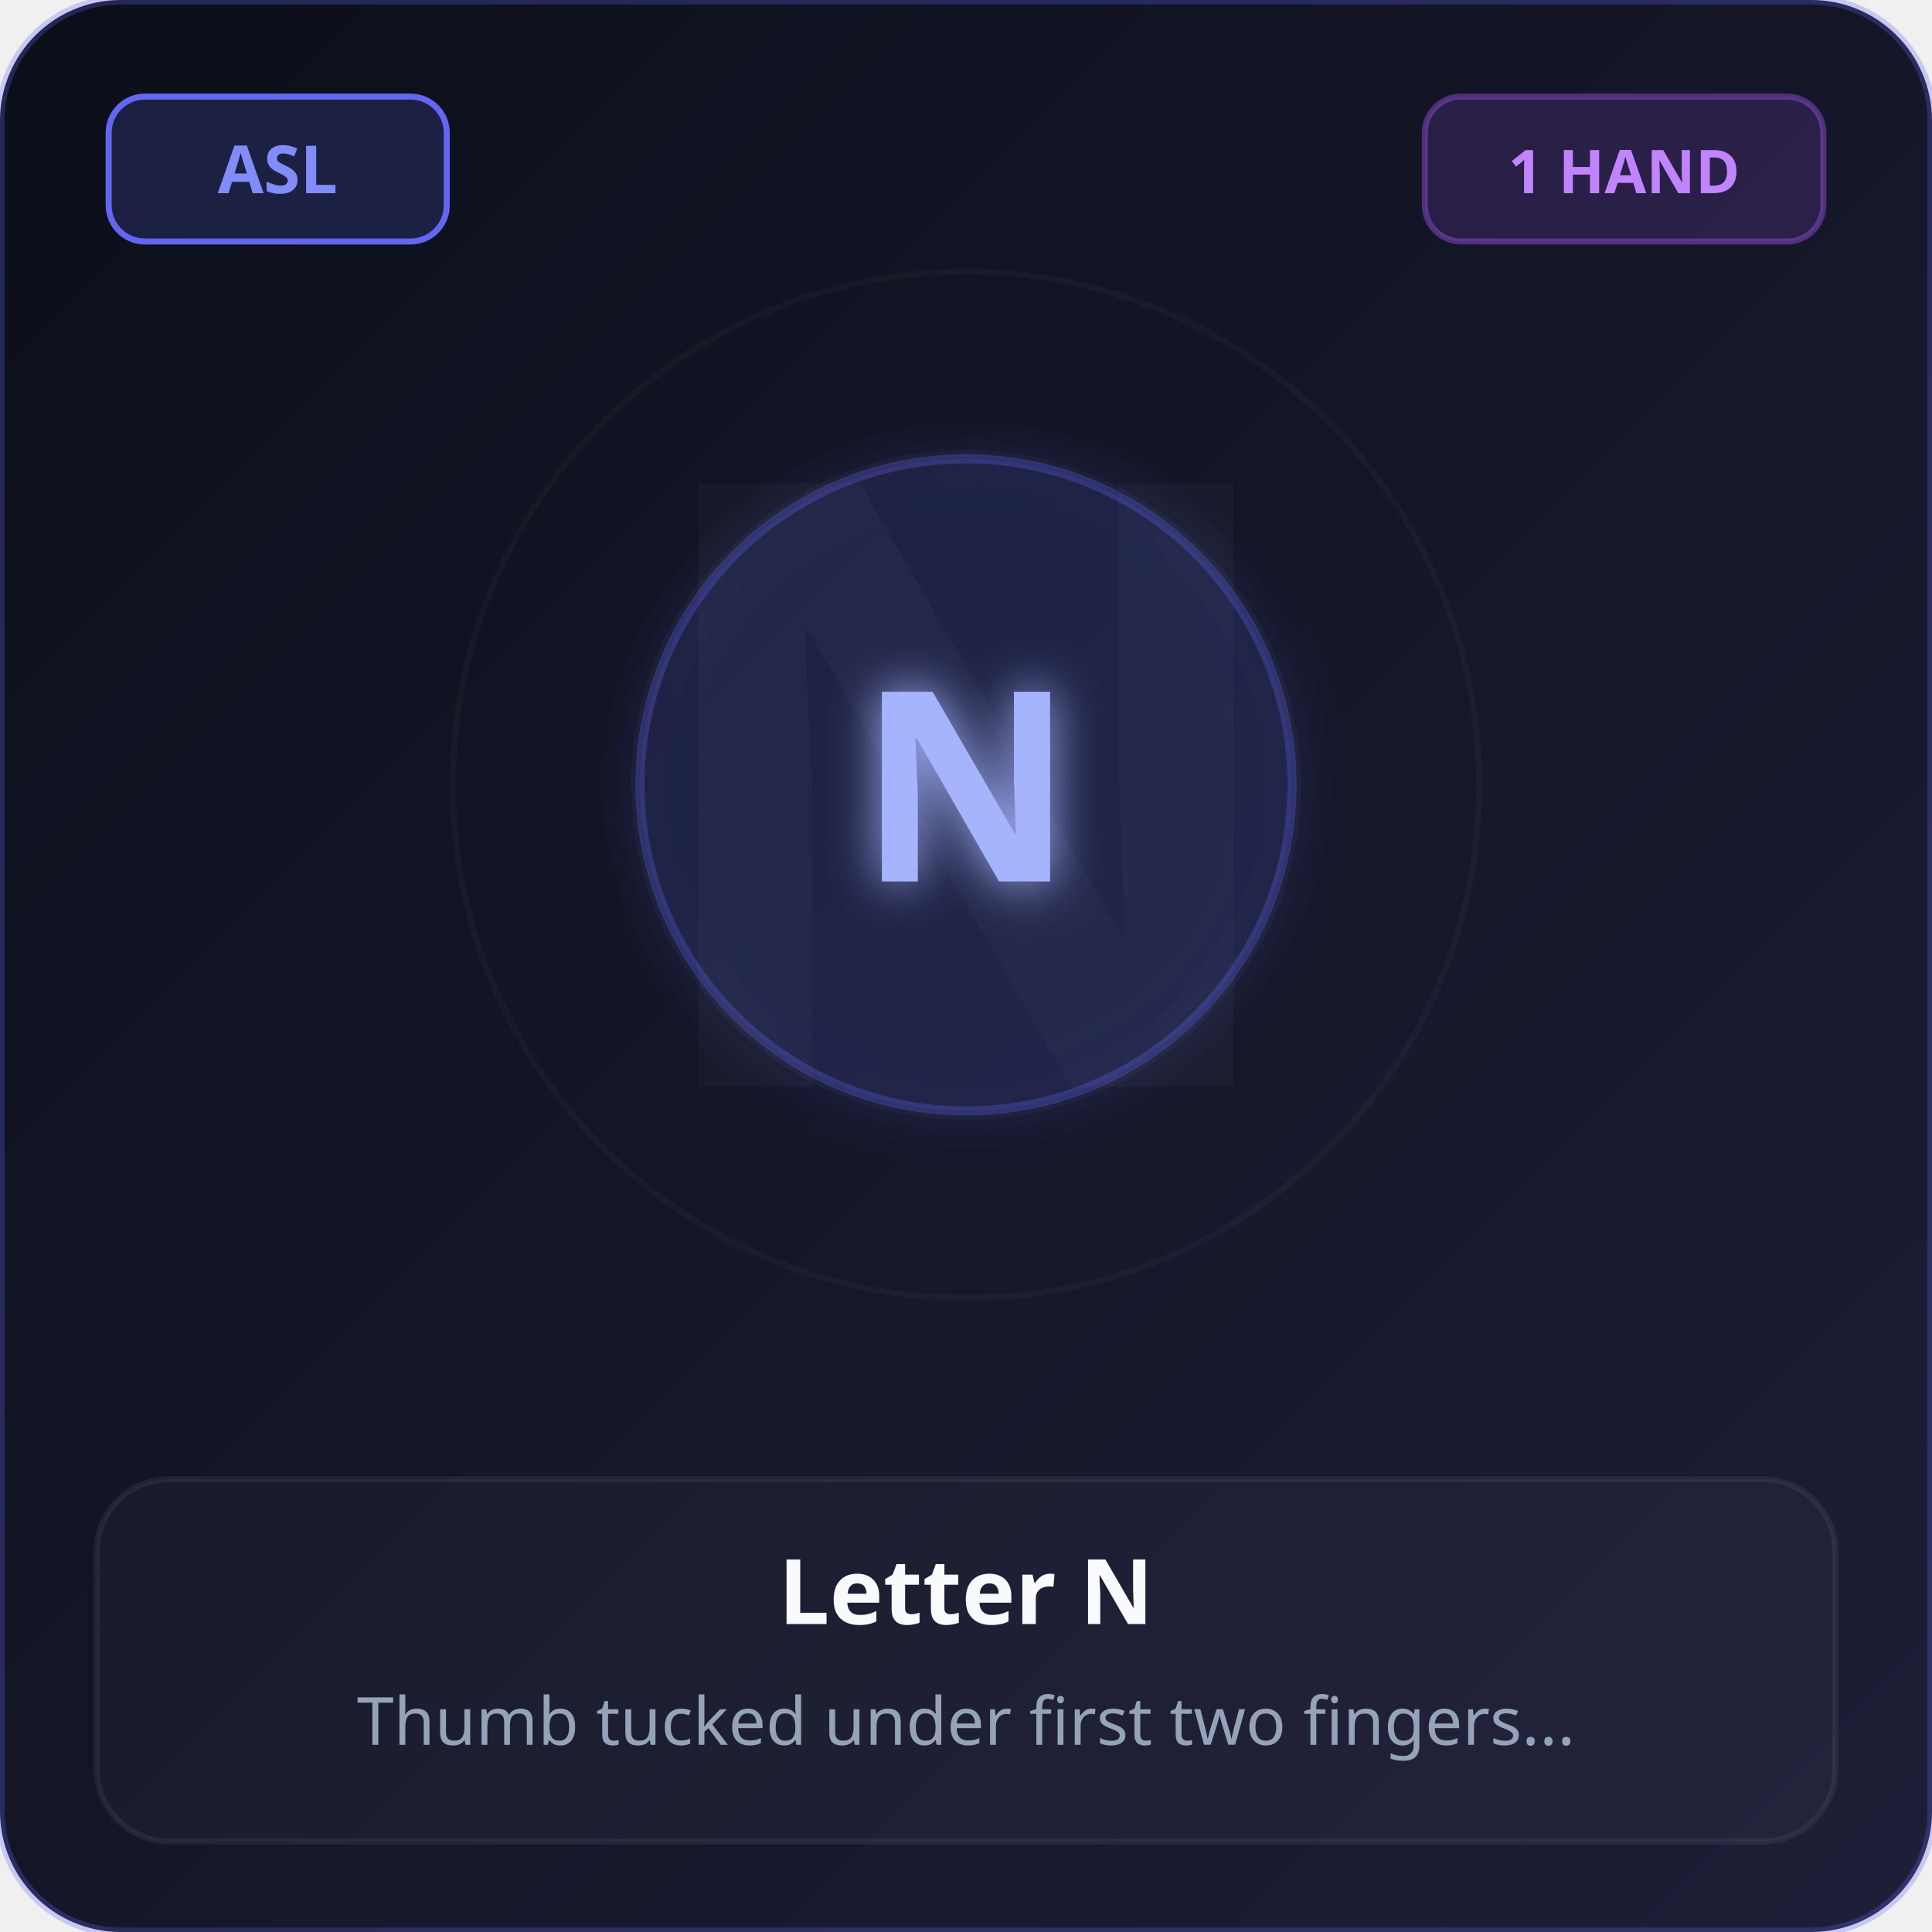
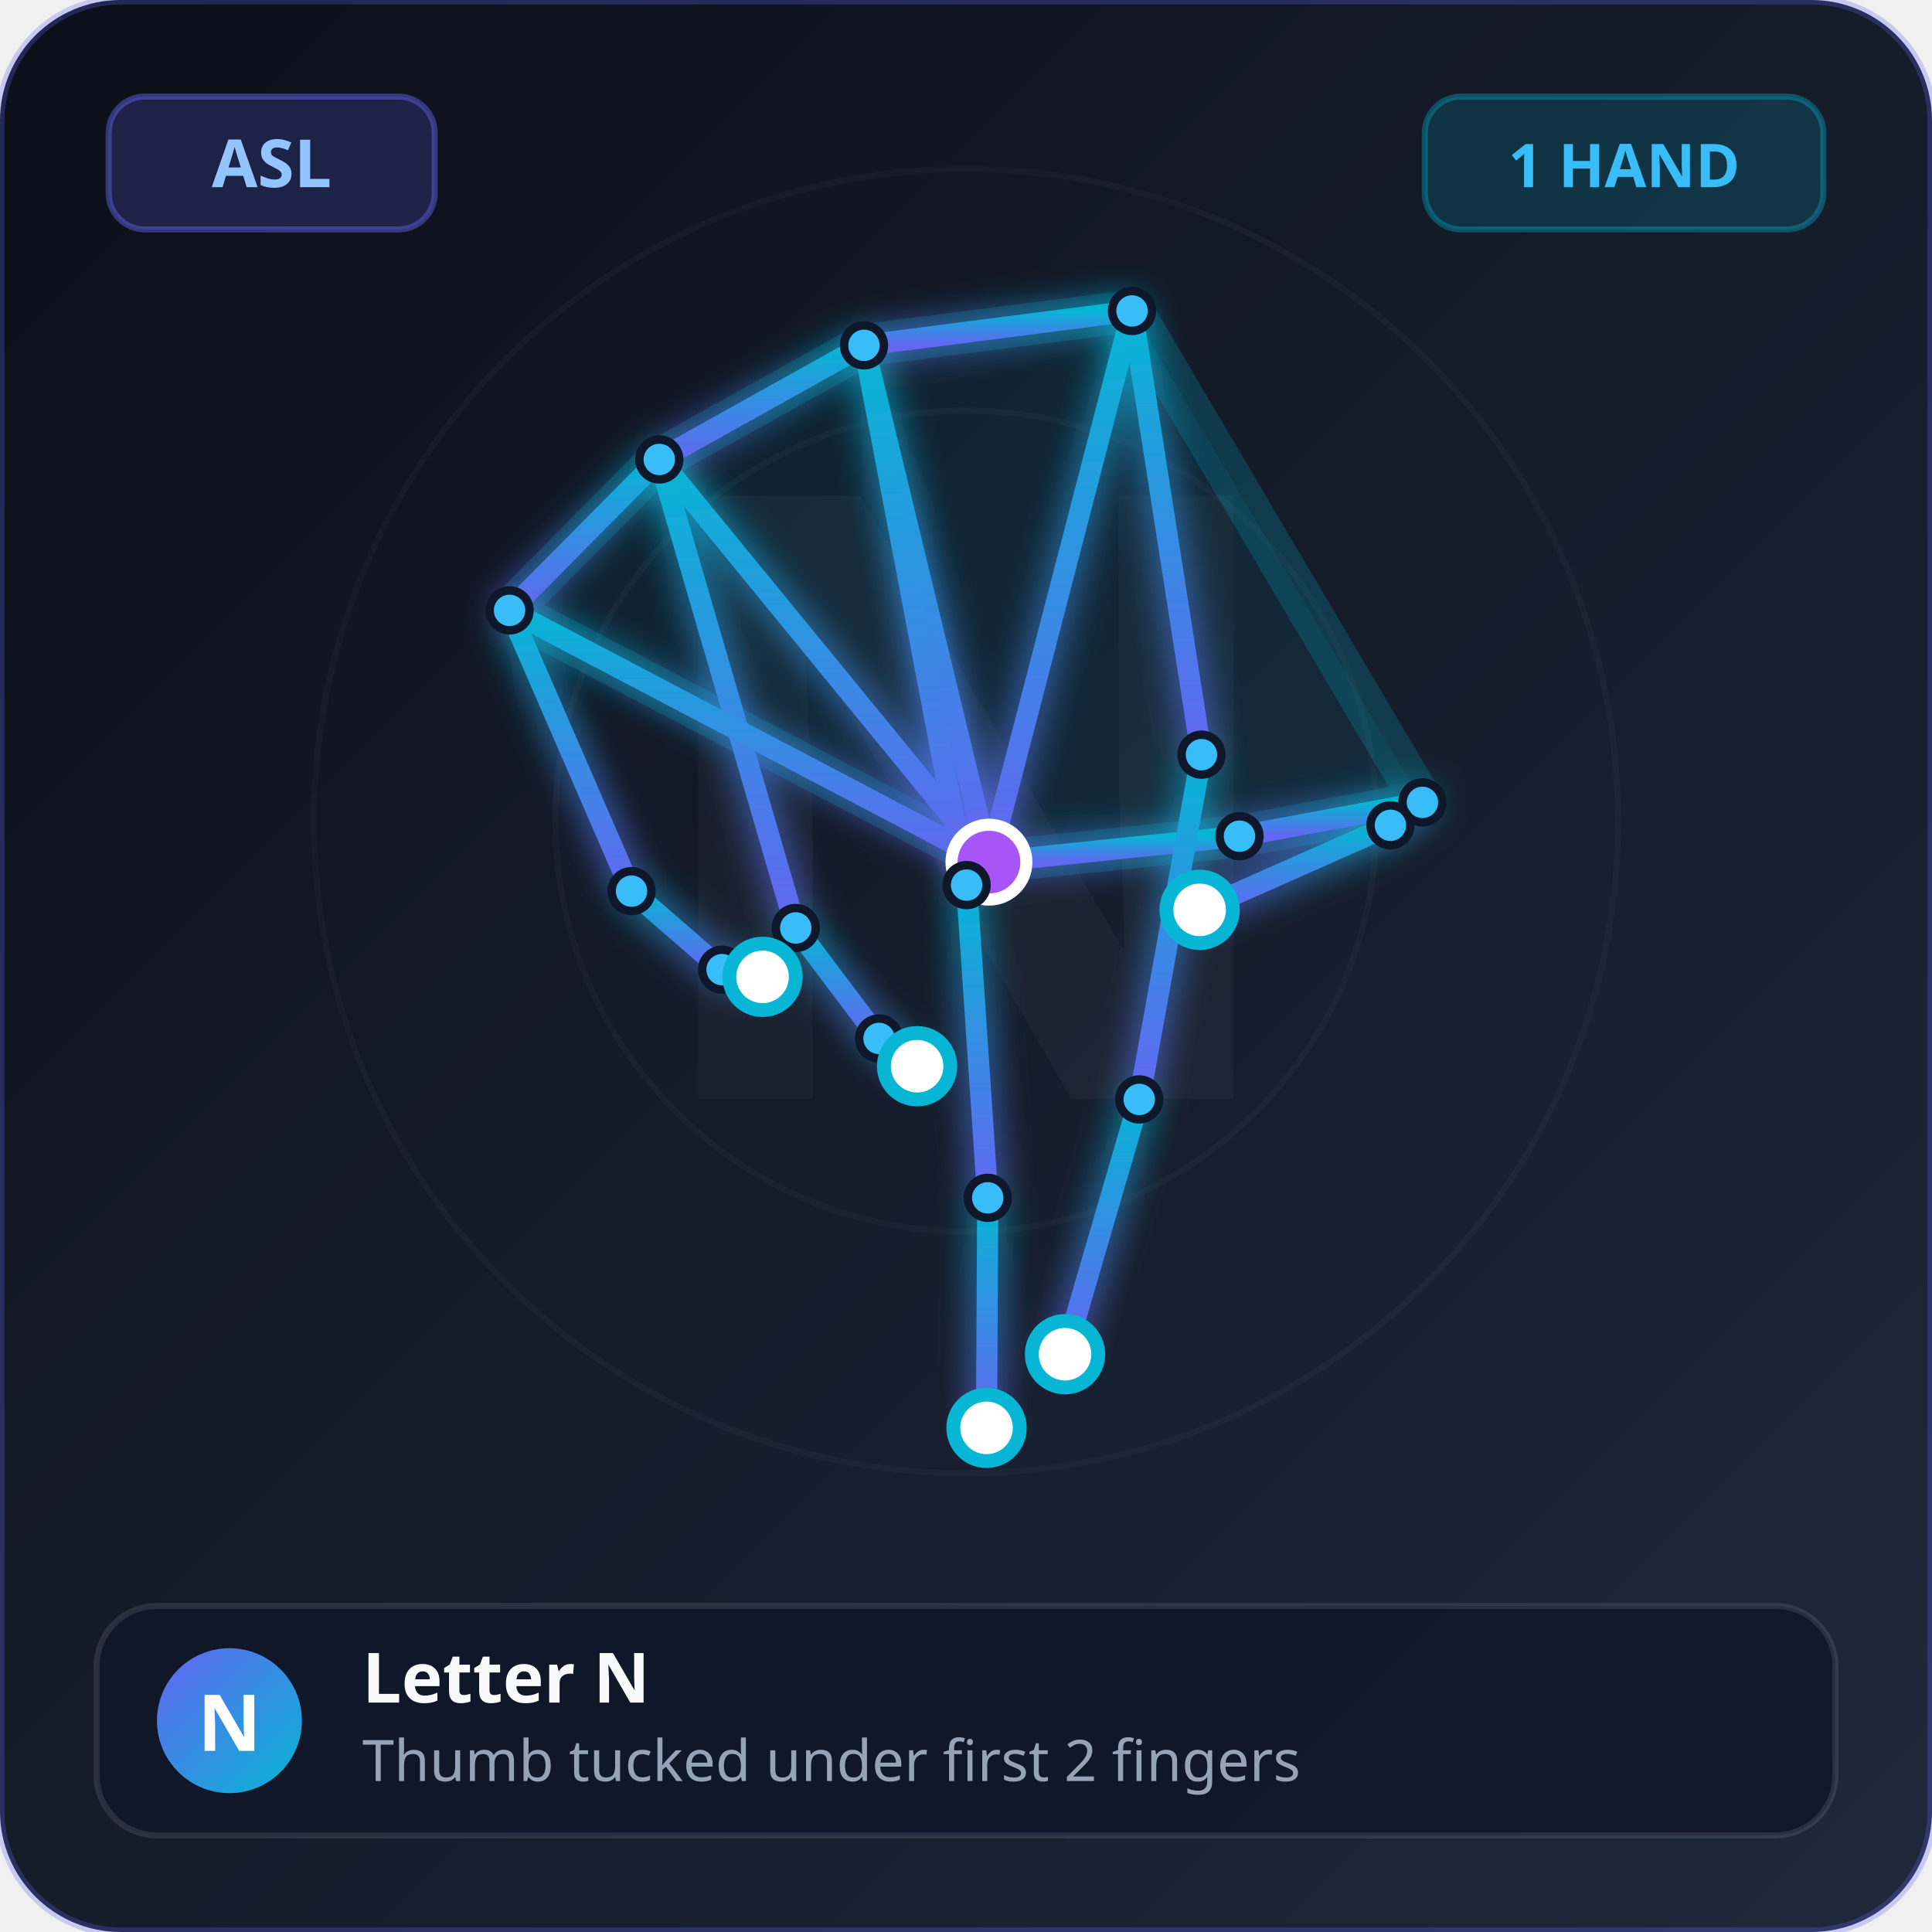
<svg xmlns="http://www.w3.org/2000/svg" viewBox="0 0 320 320" width="100%" height="100%">
  <defs>
    <linearGradient id="bgGrad" x1="0%" y1="0%" x2="100%" y2="100%">
      <stop offset="0%" stop-color="#0b0f19" />
-       <stop offset="100%" stop-color="#1e1e38" />
+       <stop offset="100%" stop-color="#1e293b" />
    </linearGradient>
-     <linearGradient id="accentGrad" x1="0%" y1="0%" x2="100%" y2="100%">
+     <linearGradient id="boneGrad" x1="0%" y1="100%" x2="0%" y2="0%">
      <stop offset="0%" stop-color="#6366f1" />
-       <stop offset="100%" stop-color="#a855f7" />
+       <stop offset="100%" stop-color="#06b6d4" />
    </linearGradient>
-     <filter id="softGlow" x="-20%" y="-20%" width="140%" height="140%">
-       <feGaussianBlur stdDeviation="4" result="blur" />
+     <linearGradient id="badgeCircle" x1="0%" y1="0%" x2="100%" y2="100%">
+       <stop offset="0%" stop-color="#6366f1" />
+       <stop offset="100%" stop-color="#06b6d4" />
+     </linearGradient>
+     <filter id="neonGlow" x="-20%" y="-20%" width="140%" height="140%">
+       <feGaussianBlur stdDeviation="3" result="blur" />
      <feMerge>
        <feMergeNode in="blur" />
        <feMergeNode in="SourceGraphic" />
      </feMerge>
    </filter>
  </defs>
  <rect width="320" height="320" rx="20" fill="url(#bgGrad)" stroke="rgba(99, 102, 241, 0.28)" stroke-width="1.5" />
-   <circle cx="160" cy="130" r="85" fill="none" stroke="rgba(255, 255, 255, 0.03)" stroke-width="1" />
-   <circle cx="160" cy="130" r="55" fill="none" stroke="rgba(255, 255, 255, 0.03)" stroke-width="1" />
-   <text x="160" y="180" text-anchor="middle" font-family="'Plus Jakarta Sans', sans-serif" font-size="140" font-weight="900" fill="rgba(255, 255, 255, 0.03)" letter-spacing="-2">N</text>
+   <circle cx="160.0" cy="136.0" r="108" fill="none" stroke="rgba(255, 255, 255, 0.03)" stroke-width="1" />
+   <circle cx="160.0" cy="136.0" r="68" fill="none" stroke="rgba(255, 255, 255, 0.03)" stroke-width="1" />
+   <text x="160.0" y="182.0" text-anchor="middle" font-family="'Plus Jakarta Sans', sans-serif" font-size="140" font-weight="900" fill="rgba(255, 255, 255, 0.035)" letter-spacing="-2">N</text>
  <g transform="translate(18, 16)">
-     <rect width="56" height="24" rx="6" fill="rgba(99, 102, 241, 0.18)" stroke="#6366f1" stroke-width="1" />
-     <text x="28" y="16" text-anchor="middle" font-family="system-ui" font-size="11" font-weight="800" fill="#818cf8">ASL</text>
+     <rect width="54" height="22" rx="6" fill="rgba(99, 102, 241, 0.2)" stroke="rgba(99, 102, 241, 0.45)" stroke-width="1" />
+     <text x="27" y="15" text-anchor="middle" font-family="system-ui" font-size="11" font-weight="800" fill="#93c5fd">ASL</text>
  </g>
  <g transform="translate(236, 16)">
-     <rect width="66" height="24" rx="6" fill="rgba(168, 85, 247, 0.15)" stroke="rgba(168, 85, 247, 0.4)" stroke-width="1" />
-     <text x="33" y="16" text-anchor="middle" font-family="system-ui" font-size="10" font-weight="700" fill="#c084fc">1 HAND</text>
+     <rect width="66" height="22" rx="6" fill="rgba(6, 182, 212, 0.16)" stroke="rgba(6, 182, 212, 0.35)" stroke-width="1" />
+     <text x="33" y="15" text-anchor="middle" font-family="system-ui" font-size="10" font-weight="700" fill="#38bdf8">1 HAND</text>
  </g>
-   <g transform="translate(160, 130)" filter="url(#softGlow)">
-     <circle cx="0" cy="0" r="54" fill="rgba(99, 102, 241, 0.08)" stroke="rgba(99, 102, 241, 0.3)" stroke-width="1.5" />
-     <text x="0" y="16" text-anchor="middle" font-family="'Plus Jakarta Sans', sans-serif" font-size="44" font-weight="900" fill="#a5b4fc">N</text>
+   <polygon points="163.8,142.8 205.3,138.5 235.6,132.9 187.5,51.5 143.1,57.2 109.2,76.1 84.4,101.1" fill="rgba(6, 182, 212, 0.08)" stroke="rgba(6, 182, 212, 0.2)" stroke-width="7" stroke-linejoin="round" />
+   <g filter="url(#neonGlow)">
+     <line x1="163.8" y1="142.8" x2="205.3" y2="138.5" stroke="url(#boneGrad)" stroke-width="3.5" stroke-linecap="round" />
+     <line x1="205.3" y1="138.5" x2="235.6" y2="132.9" stroke="url(#boneGrad)" stroke-width="3.5" stroke-linecap="round" />
+     <line x1="235.6" y1="132.9" x2="230.3" y2="136.7" stroke="url(#boneGrad)" stroke-width="3.5" stroke-linecap="round" />
+     <line x1="230.3" y1="136.7" x2="198.7" y2="150.7" stroke="url(#boneGrad)" stroke-width="3.5" stroke-linecap="round" />
+     <line x1="163.8" y1="142.8" x2="187.5" y2="51.5" stroke="url(#boneGrad)" stroke-width="3.5" stroke-linecap="round" />
+     <line x1="187.5" y1="51.5" x2="199.0" y2="125.0" stroke="url(#boneGrad)" stroke-width="3.5" stroke-linecap="round" />
+     <line x1="199.0" y1="125.0" x2="188.7" y2="182.1" stroke="url(#boneGrad)" stroke-width="3.5" stroke-linecap="round" />
+     <line x1="188.7" y1="182.1" x2="176.4" y2="224.3" stroke="url(#boneGrad)" stroke-width="3.5" stroke-linecap="round" />
+     <line x1="163.8" y1="142.8" x2="143.1" y2="57.2" stroke="url(#boneGrad)" stroke-width="3.5" stroke-linecap="round" />
+     <line x1="143.1" y1="57.2" x2="160.1" y2="146.6" stroke="url(#boneGrad)" stroke-width="3.5" stroke-linecap="round" />
+     <line x1="160.1" y1="146.6" x2="163.6" y2="198.4" stroke="url(#boneGrad)" stroke-width="3.5" stroke-linecap="round" />
+     <line x1="163.6" y1="198.4" x2="163.4" y2="236.5" stroke="url(#boneGrad)" stroke-width="3.5" stroke-linecap="round" />
+     <line x1="163.8" y1="142.8" x2="109.2" y2="76.1" stroke="url(#boneGrad)" stroke-width="3.5" stroke-linecap="round" />
+     <line x1="109.2" y1="76.1" x2="131.8" y2="153.7" stroke="url(#boneGrad)" stroke-width="3.5" stroke-linecap="round" />
+     <line x1="131.8" y1="153.7" x2="145.6" y2="172.0" stroke="url(#boneGrad)" stroke-width="3.5" stroke-linecap="round" />
+     <line x1="145.6" y1="172.0" x2="151.9" y2="176.6" stroke="url(#boneGrad)" stroke-width="3.5" stroke-linecap="round" />
+     <line x1="163.8" y1="142.8" x2="84.4" y2="101.1" stroke="url(#boneGrad)" stroke-width="3.5" stroke-linecap="round" />
+     <line x1="84.4" y1="101.1" x2="104.6" y2="147.6" stroke="url(#boneGrad)" stroke-width="3.5" stroke-linecap="round" />
+     <line x1="104.6" y1="147.6" x2="119.6" y2="160.6" stroke="url(#boneGrad)" stroke-width="3.5" stroke-linecap="round" />
+     <line x1="119.6" y1="160.6" x2="126.3" y2="161.8" stroke="url(#boneGrad)" stroke-width="3.5" stroke-linecap="round" />
+     <line x1="187.5" y1="51.5" x2="143.1" y2="57.2" stroke="url(#boneGrad)" stroke-width="3.5" stroke-linecap="round" />
+     <line x1="143.1" y1="57.2" x2="109.2" y2="76.1" stroke="url(#boneGrad)" stroke-width="3.5" stroke-linecap="round" />
+     <line x1="109.2" y1="76.1" x2="84.4" y2="101.1" stroke="url(#boneGrad)" stroke-width="3.5" stroke-linecap="round" />
  </g>
-   <g transform="translate(0, 245)">
-     <rect x="16" y="0" width="288" height="60" rx="12" fill="rgba(255, 255, 255, 0.03)" stroke="rgba(255, 255, 255, 0.06)" stroke-width="1" />
-     <text x="160" y="24" text-anchor="middle" font-family="'Plus Jakarta Sans', sans-serif" font-size="15" font-weight="800" fill="#f8fafc">Letter N</text>
-     <text x="160" y="44" text-anchor="middle" font-family="'Plus Jakarta Sans', sans-serif" font-size="11" font-weight="500" fill="#94a3b8">Thumb tucked under first two fingers...</text>
+   <circle cx="163.8" cy="142.8" r="6.2" fill="#a855f7" stroke="#ffffff" stroke-width="2" />
+   <circle cx="205.3" cy="138.5" r="3.3" fill="#38bdf8" stroke="#0f172a" stroke-width="1.4" />
+   <circle cx="235.6" cy="132.9" r="3.3" fill="#38bdf8" stroke="#0f172a" stroke-width="1.4" />
+   <circle cx="230.3" cy="136.7" r="3.3" fill="#38bdf8" stroke="#0f172a" stroke-width="1.4" />
+   <circle cx="198.7" cy="150.7" r="5.5" fill="#ffffff" stroke="#06b6d4" stroke-width="2.3" />
+   <circle cx="187.5" cy="51.5" r="3.3" fill="#38bdf8" stroke="#0f172a" stroke-width="1.4" />
+   <circle cx="199.0" cy="125.0" r="3.3" fill="#38bdf8" stroke="#0f172a" stroke-width="1.4" />
+   <circle cx="188.7" cy="182.1" r="3.3" fill="#38bdf8" stroke="#0f172a" stroke-width="1.4" />
+   <circle cx="176.4" cy="224.3" r="5.5" fill="#ffffff" stroke="#06b6d4" stroke-width="2.3" />
+   <circle cx="143.1" cy="57.2" r="3.3" fill="#38bdf8" stroke="#0f172a" stroke-width="1.4" />
+   <circle cx="160.1" cy="146.6" r="3.3" fill="#38bdf8" stroke="#0f172a" stroke-width="1.4" />
+   <circle cx="163.6" cy="198.4" r="3.3" fill="#38bdf8" stroke="#0f172a" stroke-width="1.4" />
+   <circle cx="163.4" cy="236.5" r="5.5" fill="#ffffff" stroke="#06b6d4" stroke-width="2.3" />
+   <circle cx="109.2" cy="76.1" r="3.3" fill="#38bdf8" stroke="#0f172a" stroke-width="1.4" />
+   <circle cx="131.8" cy="153.7" r="3.3" fill="#38bdf8" stroke="#0f172a" stroke-width="1.4" />
+   <circle cx="145.6" cy="172.0" r="3.3" fill="#38bdf8" stroke="#0f172a" stroke-width="1.4" />
+   <circle cx="151.9" cy="176.6" r="5.5" fill="#ffffff" stroke="#06b6d4" stroke-width="2.3" />
+   <circle cx="84.4" cy="101.1" r="3.3" fill="#38bdf8" stroke="#0f172a" stroke-width="1.4" />
+   <circle cx="104.6" cy="147.6" r="3.3" fill="#38bdf8" stroke="#0f172a" stroke-width="1.4" />
+   <circle cx="119.6" cy="160.6" r="3.3" fill="#38bdf8" stroke="#0f172a" stroke-width="1.4" />
+   <circle cx="126.3" cy="161.8" r="5.5" fill="#ffffff" stroke="#06b6d4" stroke-width="2.3" />
+   <g transform="translate(16, 266)">
+     <rect width="288" height="38" rx="10" fill="rgba(15, 23, 42, 0.9)" stroke="rgba(255, 255, 255, 0.1)" stroke-width="1" />
+     <circle cx="22" cy="19" r="12" fill="url(#badgeCircle)" />
+     <text x="22" y="24" text-anchor="middle" font-family="'Plus Jakarta Sans', sans-serif" font-size="13" font-weight="800" fill="#ffffff">N</text>
+     <text x="44" y="16" font-family="'Plus Jakarta Sans', sans-serif" font-size="11.5" font-weight="700" fill="#f8fafc">Letter N</text>
+     <text x="44" y="29" font-family="'Plus Jakarta Sans', sans-serif" font-size="9.5" font-weight="500" fill="#94a3b8">Thumb tucked under first 2 fingers</text>
  </g>
</svg>
